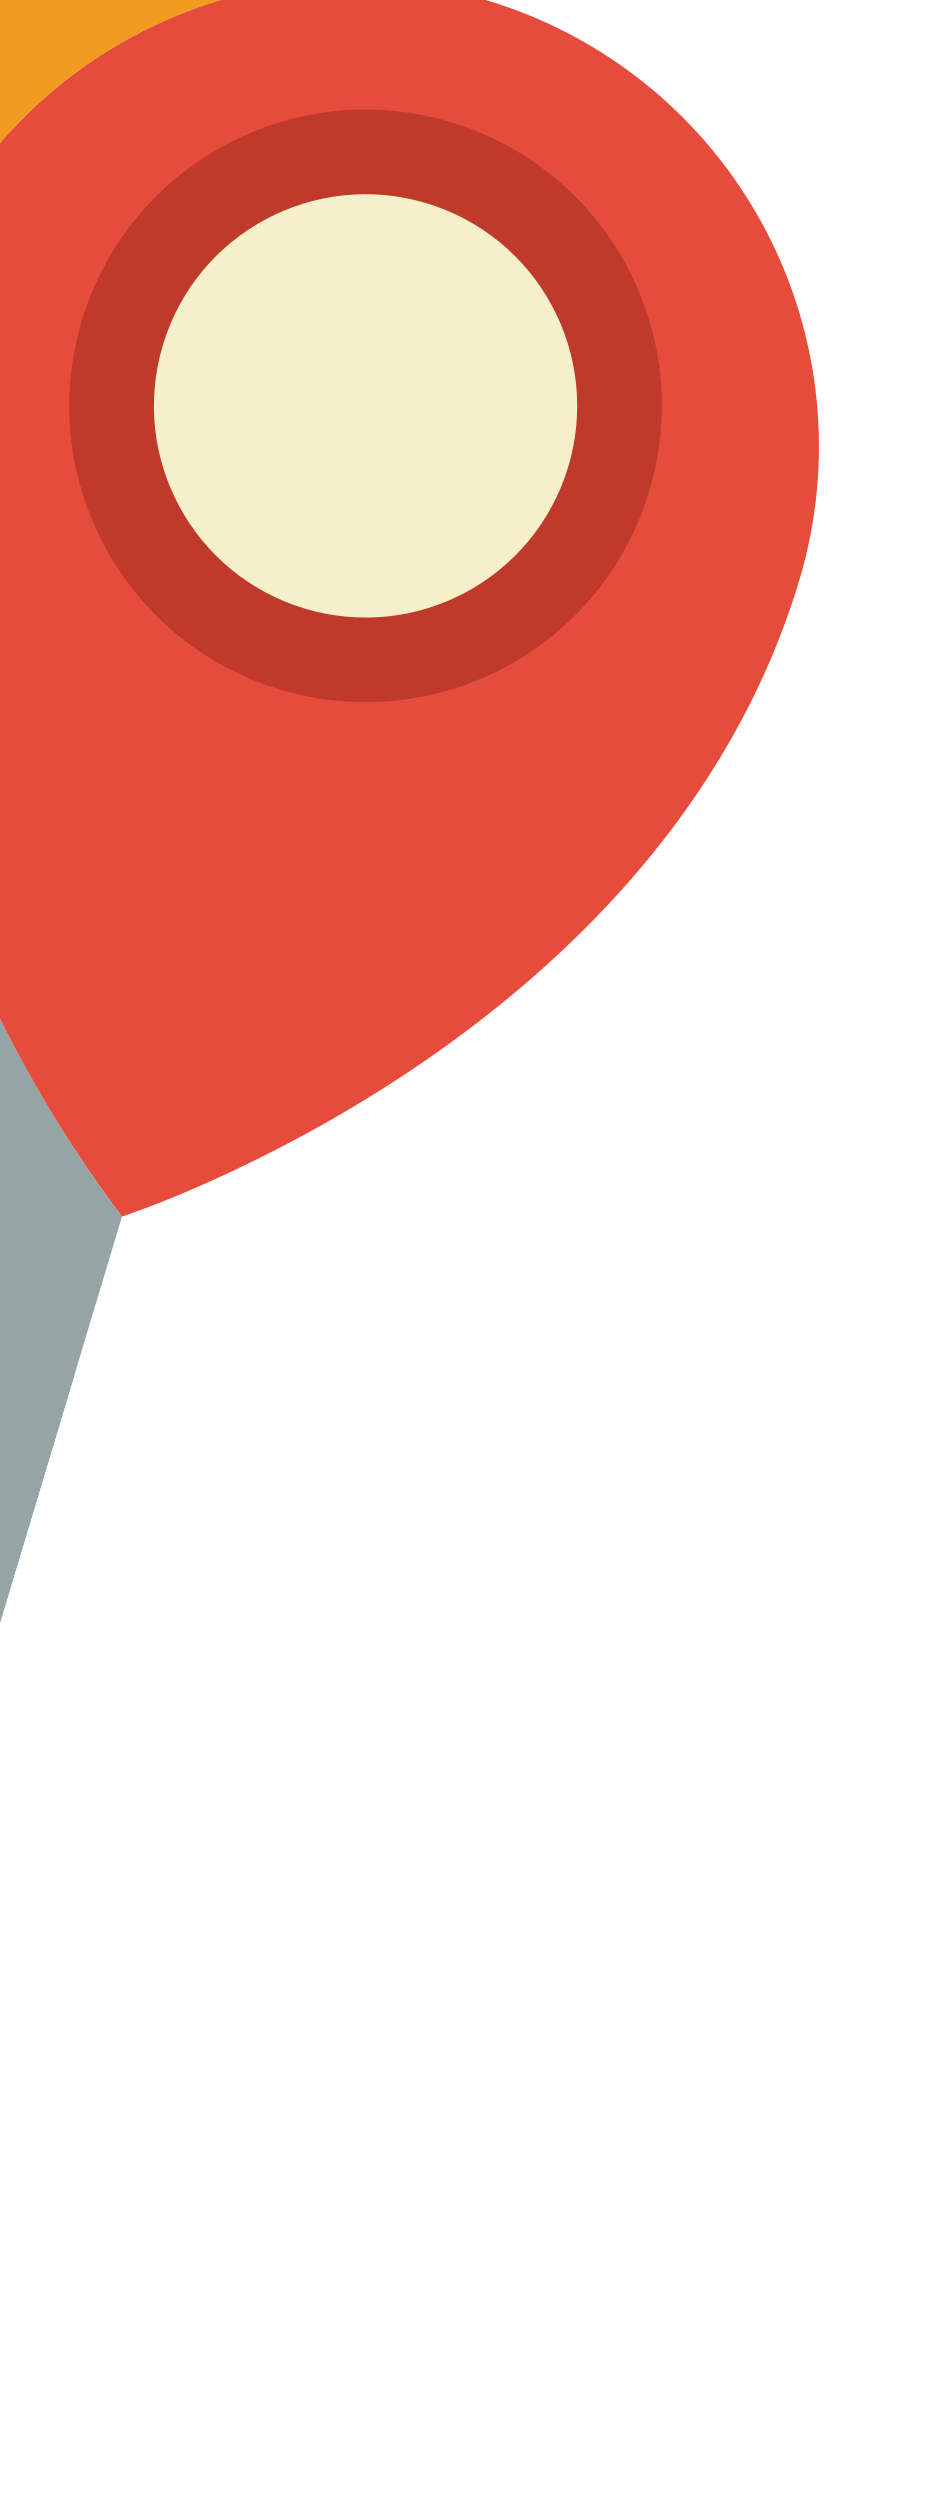
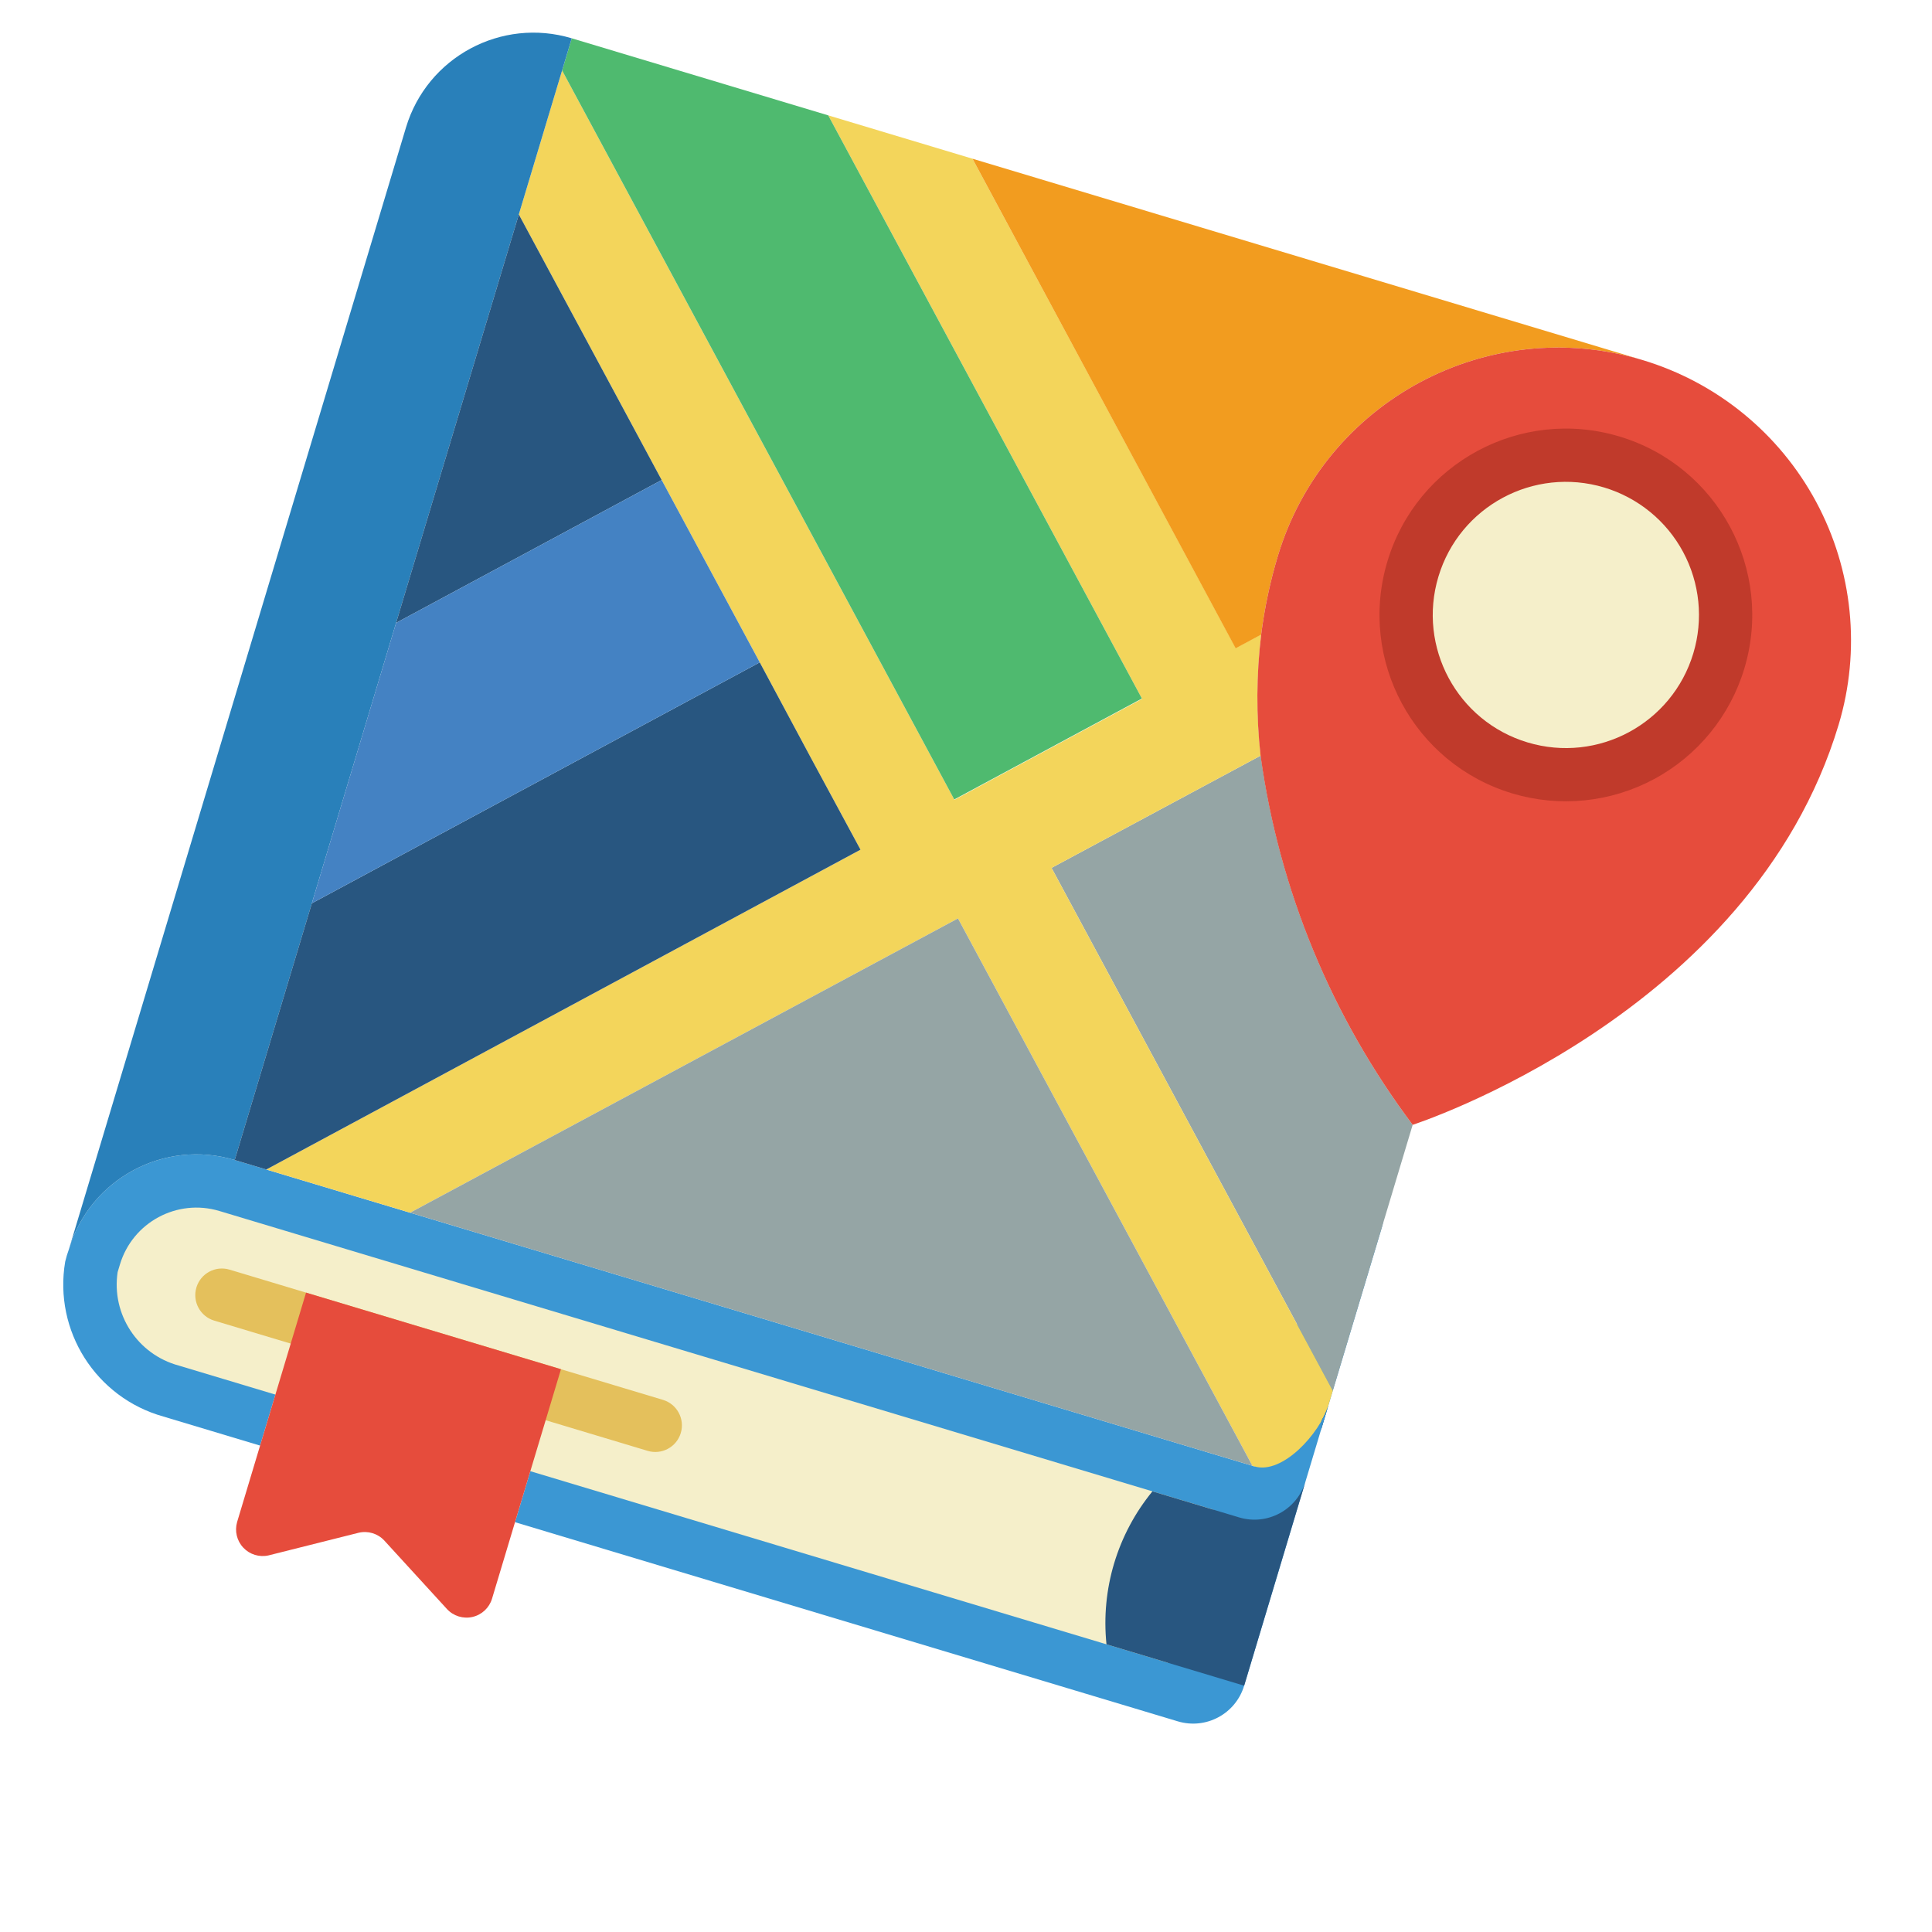
- <svg xmlns="http://www.w3.org/2000/svg" width="58" height="153" viewBox="0 0 58 153" fill="none">
-   <path d="M4.483 84.378C4.895 83.008 4.118 81.564 2.748 81.152C1.378 80.74 -0.066 81.517 -0.478 82.887L-7.932 107.695L-107.161 77.879C-114.011 75.82 -121.233 79.705 -123.291 86.555C-123.437 86.953 -123.559 87.359 -123.657 87.771C-124.795 94.502 -120.668 101.005 -114.094 102.843L-104.692 105.668L-100.965 93.264L-76.158 100.718L-79.885 113.122L-15.386 132.502C-12.646 133.325 -9.757 131.771 -8.934 129.031L-1.48 104.224" fill="#3B97D3" />
-   <path d="M7.465 74.455L-0.309 100.329L-27.675 49.453L-7.326 38.528C-5.531 51.567 -0.44 63.932 7.465 74.455Z" fill="#95A5A5" />
-   <path d="M-0.31 100.329L-0.734 101.743C-1.554 104.472 -5.203 108.515 -7.932 107.695L-8.131 107.635L-36.781 54.372L-90.094 83.007L-104.085 78.803L-46.265 47.681L-51.184 38.576L-56.07 29.454L-79.514 -14.131L-75.303 -28.147L-37.126 42.827L-18.866 33.005L-49.407 -23.774L-35.367 -19.555L-9.753 28.062L-7.269 26.726C-7.743 30.645 -7.762 34.605 -7.326 38.528L-27.676 49.453L-0.31 100.329Z" fill="#F3D55B" />
-   <path d="M-5.66 19.122C-6.409 21.616 -6.95 24.168 -7.277 26.751L-9.761 28.087L-35.367 -19.555L29.827 0.034C14.756 -4.495 -1.132 4.051 -5.66 19.122Z" fill="#F29C1F" />
-   <path d="M-8.131 107.635L-90.094 83.007L-36.781 54.372L-8.131 107.635Z" fill="#95A5A5" />
-   <path d="M29.827 0.033C14.756 -4.495 -1.132 4.051 -5.661 19.122C-6.409 21.616 -6.95 24.167 -7.277 26.75C-7.75 30.669 -7.77 34.63 -7.334 38.553C-5.532 51.583 -0.439 63.94 7.465 74.455C7.465 74.455 40.41 63.826 48.915 35.521C51.09 28.284 50.3 20.479 46.721 13.824C43.141 7.169 37.064 2.208 29.827 0.033ZM17.9 39.725C9.68 37.255 5.018 28.589 7.488 20.368C9.958 12.148 18.625 7.486 26.845 9.956C35.066 12.426 39.727 21.093 37.257 29.313C36.071 33.261 33.365 36.575 29.735 38.528C26.105 40.48 21.848 40.911 17.9 39.725Z" fill="#E64C3C" />
-   <path d="M17.9 39.725C26.121 42.195 34.787 37.533 37.257 29.313C39.727 21.093 35.065 12.426 26.845 9.956C18.625 7.486 9.958 12.148 7.488 20.368C5.018 28.589 9.68 37.255 17.9 39.725Z" fill="#F5EFCA" />
-   <path d="M17.155 42.206C7.564 39.324 2.126 29.213 5.008 19.623C7.889 10.033 18 4.594 27.59 7.476C37.181 10.357 42.62 20.468 39.738 30.058C38.354 34.664 35.197 38.531 30.962 40.809C26.727 43.087 21.761 43.59 17.155 42.206ZM26.1 12.437C19.249 10.379 12.027 14.263 9.969 21.114C7.911 27.964 11.795 35.186 18.646 37.244C25.496 39.303 32.718 35.418 34.776 28.568C35.765 25.278 35.406 21.73 33.779 18.706C32.152 15.68 29.389 13.426 26.1 12.437Z" fill="#C03A2B" />
+ <svg xmlns="http://www.w3.org/2000/svg" width="188" height="188" viewBox="0 0 188 188" fill="none">
+   <path d="M134.484 119.378C134.895 118.008 134.118 116.564 132.748 116.152C131.378 115.74 129.934 116.517 129.522 117.887L122.068 142.695L22.839 112.879C15.989 110.82 8.767 114.705 6.709 121.555C6.563 121.953 6.441 122.359 6.343 122.771C5.205 129.502 9.332 136.005 15.906 137.843L25.308 140.668L29.035 128.264L53.842 135.718L50.115 148.122L114.614 167.502C117.354 168.325 120.243 166.771 121.066 164.031L128.52 139.224" fill="#3B97D3" />
+   <path d="M137.465 109.455L129.691 135.329L102.325 84.453L122.674 73.528C124.469 86.567 129.56 98.932 137.465 109.455V109.455Z" fill="#95A5A5" />
+   <path d="M21.837 134.215L17.397 132.881C13.391 131.804 10.831 127.893 11.446 123.79C11.543 123.468 11.61 123.245 11.67 123.046C12.905 118.936 17.238 116.605 21.348 117.84L118.096 146.91C115.151 151.313 113.594 156.498 113.624 161.795L21.837 134.215Z" fill="#F5EFCA" />
+   <path d="M129.69 135.329L129.266 136.743C128.446 139.472 124.797 143.515 122.068 142.695L121.87 142.635L93.219 89.372L39.907 118.007L25.915 113.803L83.735 82.681L78.816 73.576L73.93 64.454L50.486 20.869L54.697 6.853L92.874 77.827L111.134 68.005L80.593 11.226L94.633 15.445L120.247 63.062L122.731 61.726C122.257 65.645 122.238 69.605 122.674 73.528L102.324 84.453L129.69 135.329Z" fill="#F3D55B" />
+   <path d="M124.34 54.122C123.591 56.616 123.05 59.167 122.724 61.751L120.239 63.087L94.633 15.445L159.827 35.034C144.756 30.505 128.868 39.051 124.34 54.122Z" fill="#F29C1F" />
+   <path d="M111.117 67.973L92.857 77.795L54.697 6.853L55.637 3.727L80.593 11.226L111.117 67.973Z" fill="#4FBA6F" />
+   <path d="M55.636 3.727L22.839 112.879C15.989 110.82 8.767 114.705 6.709 121.555L39.506 12.404C41.564 5.553 48.786 1.669 55.636 3.727Z" fill="#2980BA" />
+   <path d="M129.265 136.743L121.066 164.031L107.67 160.006C107.117 154.647 108.727 149.288 112.143 145.121L120.577 147.656C123.317 148.479 126.206 146.925 127.029 144.185L129.265 136.743Z" fill="#285680" />
+   <path d="M129.266 136.743L128.52 139.224C128.614 138.898 128.642 138.558 128.605 138.222C128.879 137.754 129.1 137.259 129.266 136.743Z" fill="#285680" />
+   <path d="M121.87 142.635L39.907 118.007L93.219 89.372L121.87 142.635Z" fill="#95A5A5" />
+   <path d="M83.734 82.681L25.915 113.803L22.839 112.879L30.345 87.898L73.93 64.454L78.816 73.576L83.734 82.681Z" fill="#285680" />
+   <path d="M64.386 46.71L38.544 60.61L50.486 20.869L64.386 46.71Z" fill="#285680" />
+   <path d="M73.93 64.454L30.345 87.898L38.544 60.61L64.386 46.71L73.93 64.454Z" fill="#4482C3" />
+   <path d="M159.827 35.033C144.756 30.505 128.868 39.051 124.339 54.122C123.591 56.616 123.05 59.167 122.723 61.751C122.25 65.669 122.23 69.63 122.666 73.553C124.468 86.583 129.561 98.94 137.465 109.455C137.465 109.455 170.41 98.826 178.915 70.521C181.09 63.283 180.3 55.479 176.721 48.824C173.141 42.169 167.064 37.208 159.827 35.033ZM147.9 74.725C139.68 72.255 135.018 63.589 137.488 55.368C139.958 47.148 148.625 42.486 156.845 44.956C165.065 47.426 169.727 56.093 167.257 64.313C166.071 68.261 163.365 71.575 159.735 73.528C156.105 75.481 151.848 75.911 147.9 74.725Z" fill="#E64C3C" />
+   <path d="M147.9 74.725C156.121 77.195 164.787 72.534 167.257 64.313C169.727 56.093 165.065 47.426 156.845 44.956C148.625 42.486 139.958 47.148 137.488 55.368C135.018 63.589 139.68 72.255 147.9 74.725Z" fill="#F5EFCA" />
+   <path d="M147.155 77.206C137.565 74.324 132.126 64.213 135.008 54.623C137.889 45.032 148 39.594 157.591 42.476C167.181 45.357 172.62 55.468 169.738 65.058C168.354 69.664 165.197 73.531 160.962 75.809C156.727 78.087 151.761 78.59 147.155 77.206ZM156.1 47.437C149.249 45.379 142.028 49.263 139.969 56.114C137.911 62.964 141.795 70.186 148.646 72.244C155.496 74.303 162.718 70.418 164.776 63.568C165.765 60.278 165.406 56.73 163.779 53.706C162.152 50.68 159.389 48.426 156.1 47.437Z" fill="#C03A2B" />
+   <path d="M63.02 141.18L20.848 128.508C19.477 128.097 18.701 126.652 19.112 125.282C19.524 123.912 20.968 123.135 22.338 123.547L64.511 136.219C65.881 136.63 66.658 138.075 66.246 139.445C65.834 140.815 64.39 141.592 63.02 141.18Z" fill="#E4C05C" />
+   <path d="M54.588 133.237L47.879 155.564C47.611 156.455 46.886 157.134 45.979 157.342C45.072 157.551 44.122 157.256 43.492 156.572L37.384 149.895C36.75 149.221 35.804 148.937 34.904 149.149L26.127 151.354C25.235 151.554 24.303 151.268 23.676 150.602C23.048 149.936 22.819 148.989 23.072 148.11L29.781 125.783L54.588 133.237Z" fill="#E64C3C" />
+   <path d="M129.266 136.743L128.52 139.224C128.614 138.898 128.642 138.558 128.605 138.222C128.879 137.754 129.1 137.259 129.266 136.743Z" fill="#3B97D3" />
</svg>
